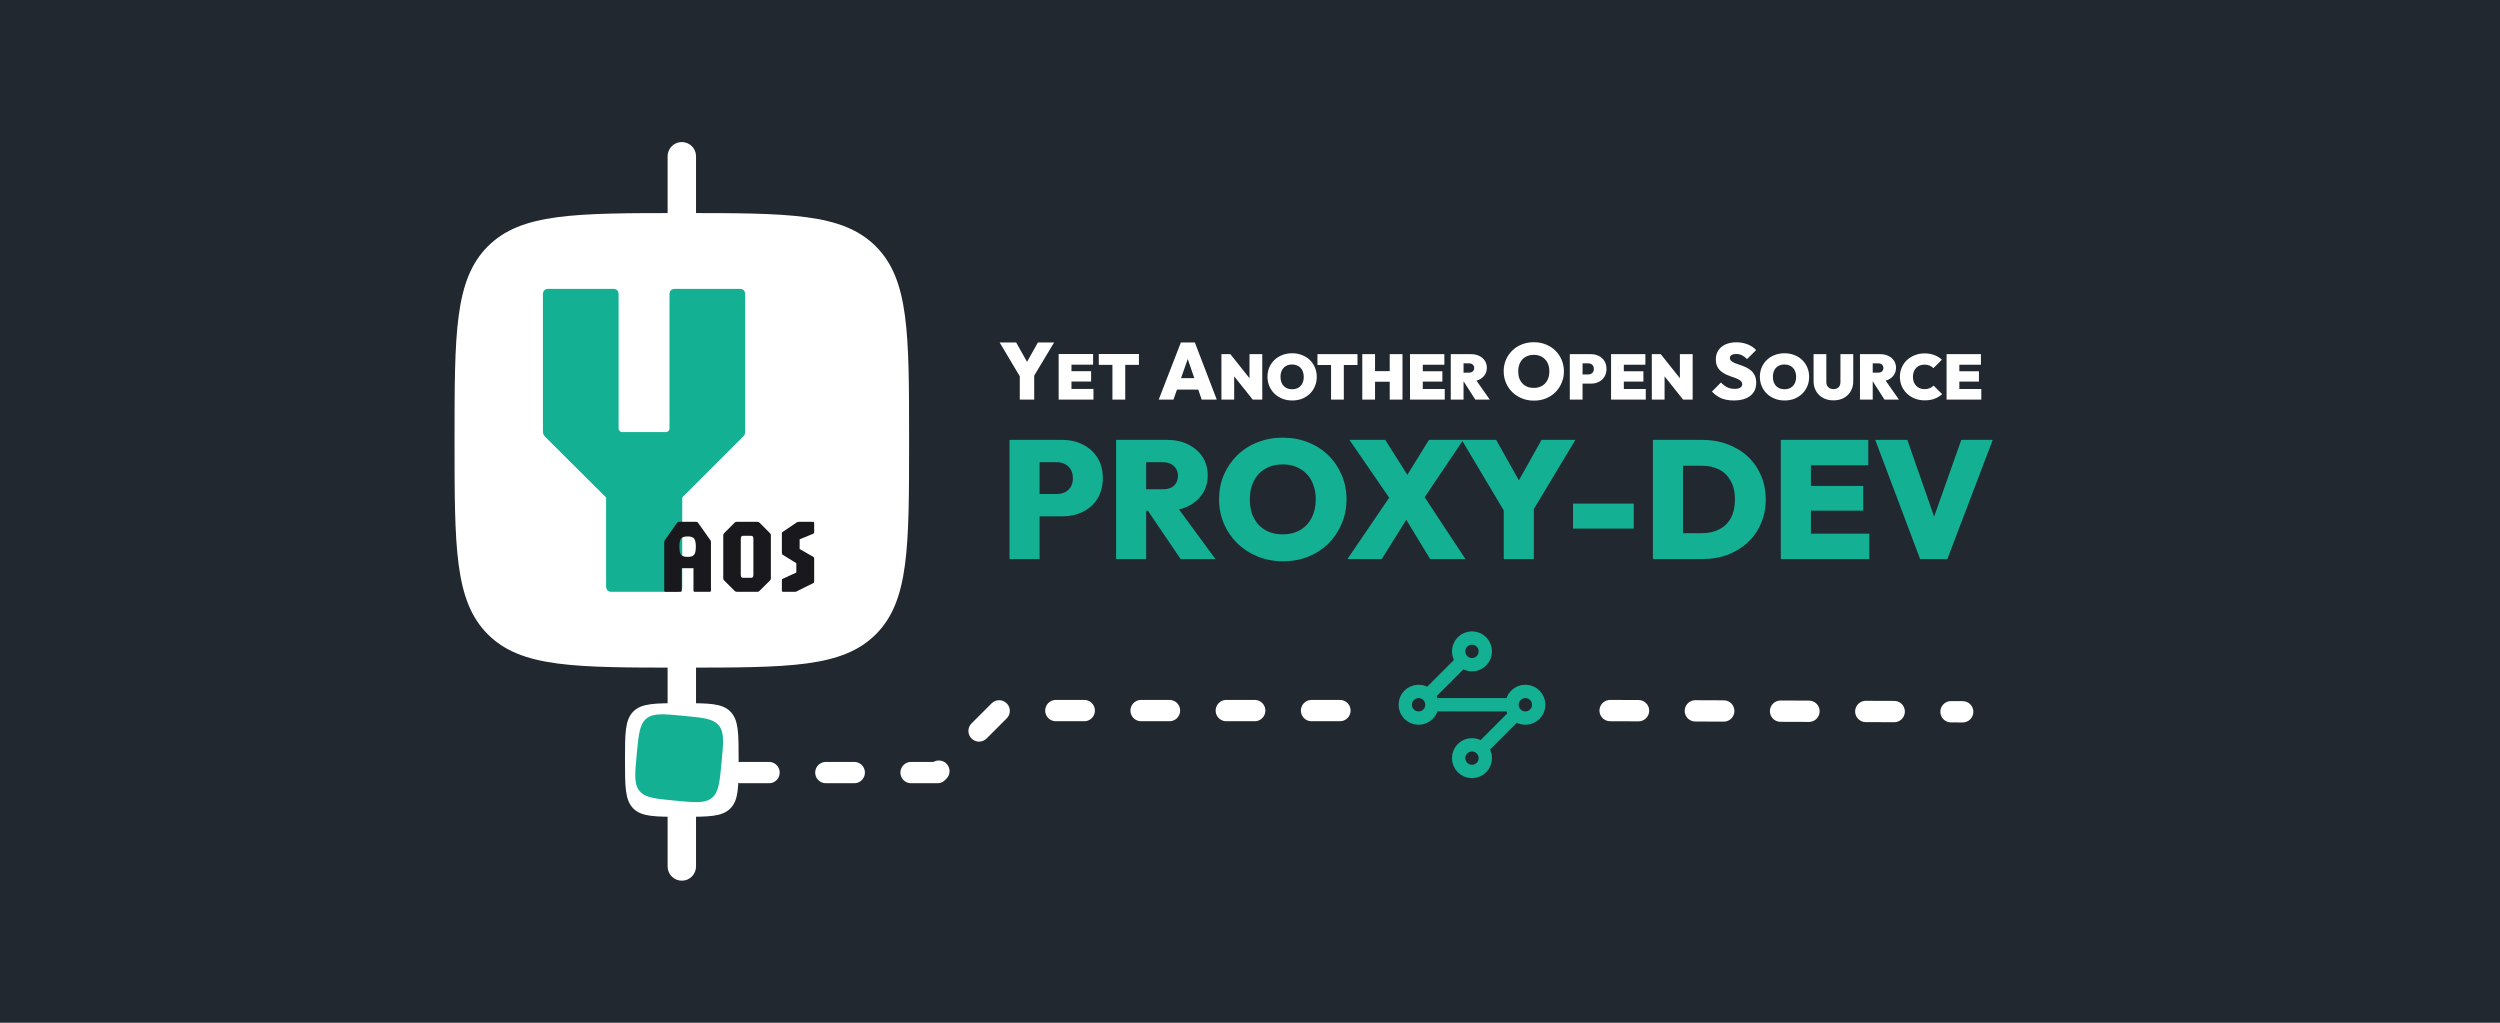
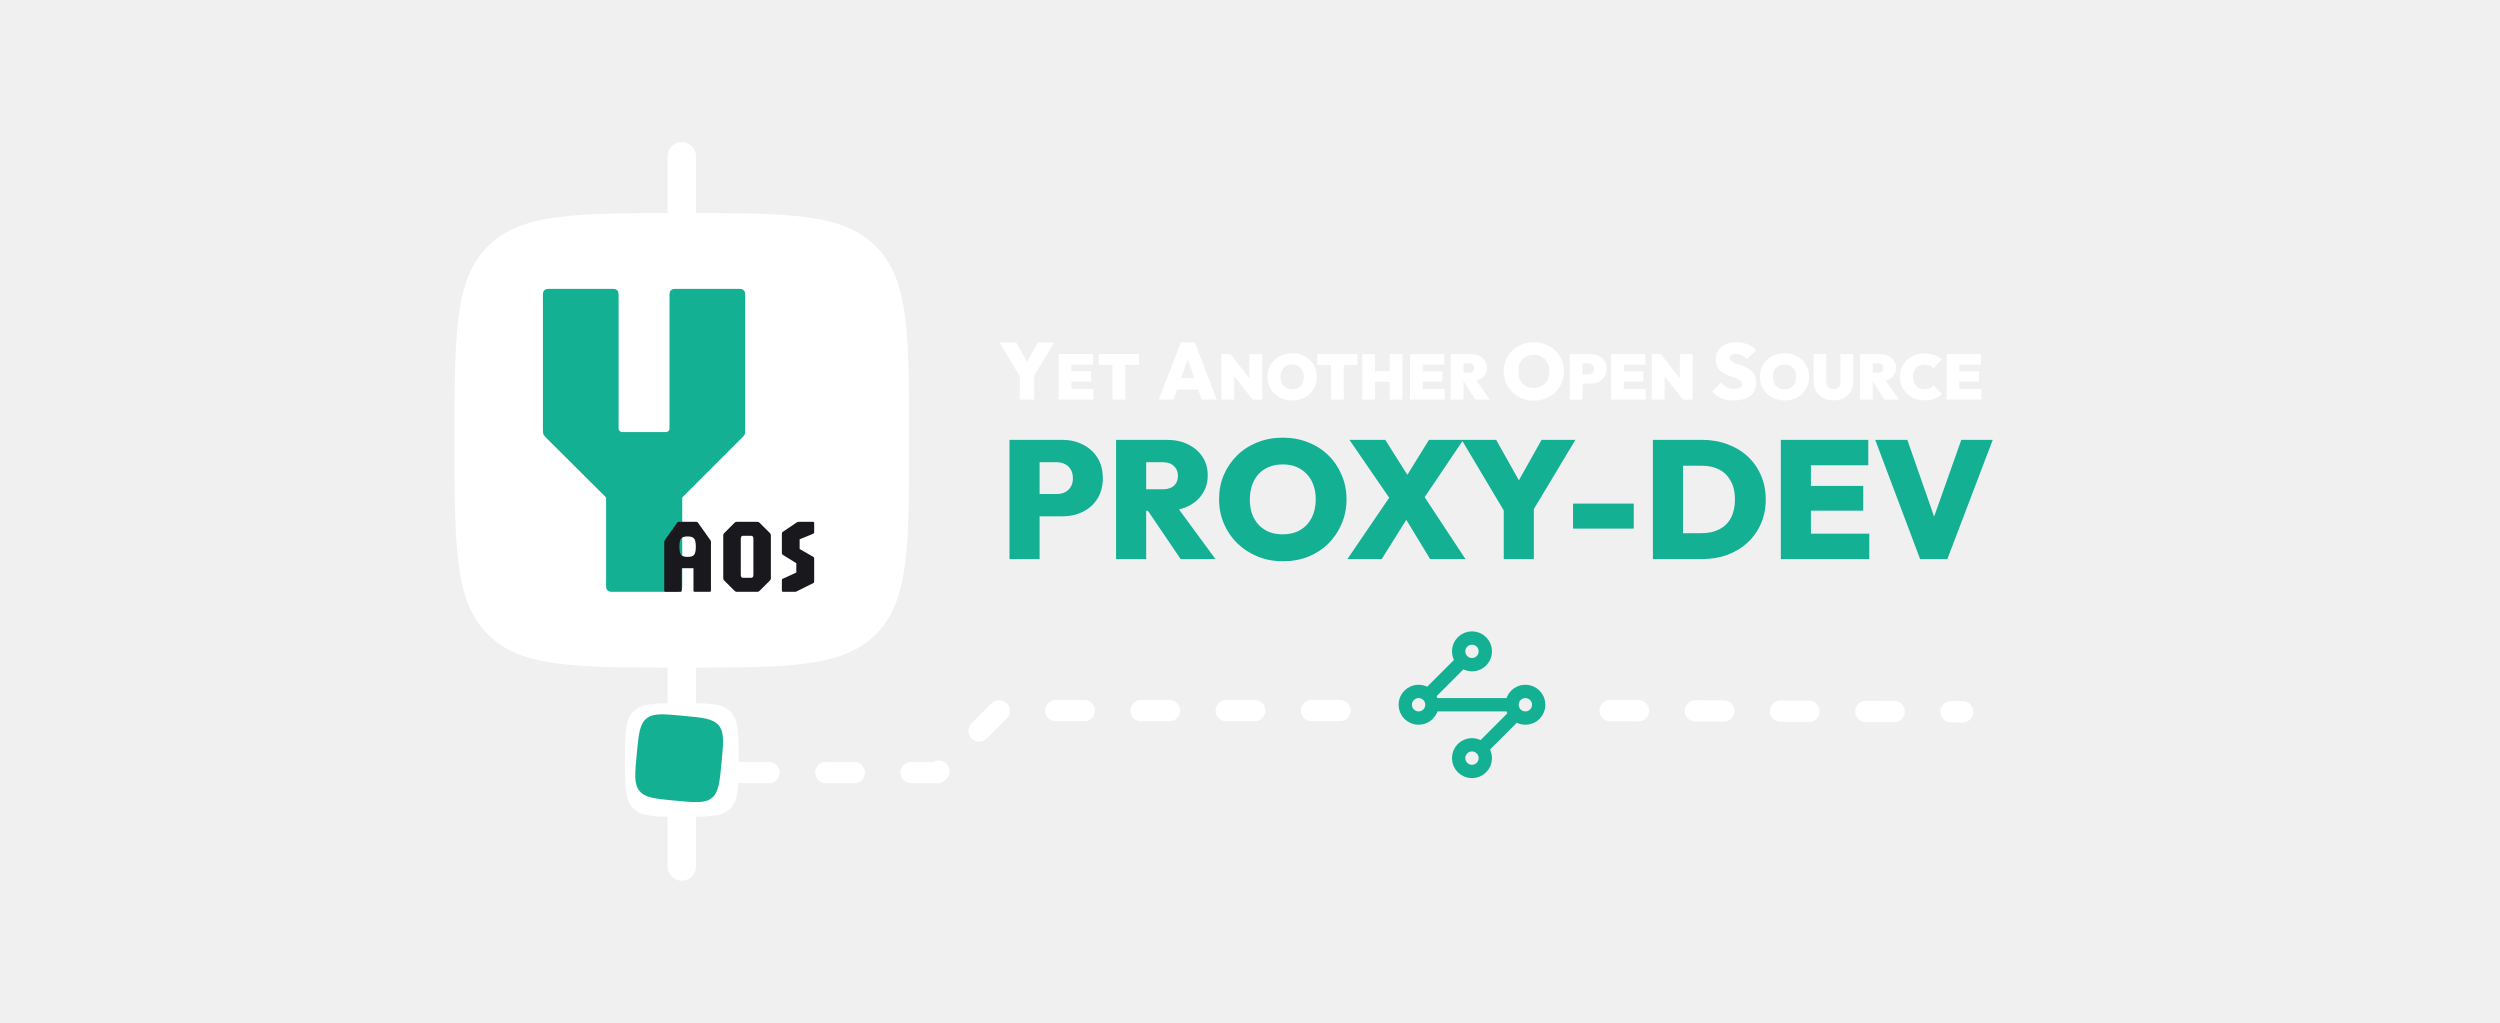
<svg xmlns="http://www.w3.org/2000/svg" width="2816" height="1152" viewBox="0 0 2816 1152" fill="none">
-   <rect width="2816" height="1152" fill="#212830" />
  <path d="M1509.31 800.396H1125.78L1055.94 870.231H770.383" stroke="white" stroke-width="24" stroke-linecap="round" stroke-linejoin="round" stroke-dasharray="32 64" />
  <path d="M512 496C512 375.32 512 314.981 549.49 277.49C586.981 240 647.32 240 768 240V240C888.68 240 949.019 240 986.51 277.49C1024 314.981 1024 375.32 1024 496V496C1024 616.68 1024 677.019 986.51 714.51C949.019 752 888.68 752 768 752V752C647.32 752 586.981 752 549.49 714.51C512 677.019 512 616.68 512 496V496Z" fill="white" />
  <path d="M704 856.061C704 825.891 704 810.806 713.373 801.433C722.745 792.061 737.83 792.061 768 792.061V792.061C798.17 792.061 813.255 792.061 822.627 801.433C832 810.806 832 825.891 832 856.061V856.061C832 886.23 832 901.315 822.627 910.688C813.255 920.061 798.17 920.061 768 920.061V920.061C737.83 920.061 722.745 920.061 713.373 910.688C704 901.315 704 886.23 704 856.061V856.061Z" fill="white" />
  <path d="M752 976L752 176C752 167.163 759.163 160 768 160C776.837 160 784 167.163 784 176L784 976C784 984.837 776.837 992 768 992C759.163 992 752 984.837 752 976Z" fill="white" />
  <path d="M689.105 666.624C684.838 666.624 682.705 664.491 682.705 660.224V560.384L614.097 492.032C612.902 490.667 612.134 489.472 611.793 488.448C611.622 487.253 611.537 485.888 611.537 484.352V331.776C611.537 327.509 613.67 325.376 617.937 325.376H690.385C694.651 325.376 696.785 327.509 696.785 331.776V482.656C696.785 484.865 698.575 486.656 700.785 486.656H750.129C752.338 486.656 754.129 484.865 754.129 482.656V331.776C754.129 327.509 756.262 325.376 760.529 325.376H832.977C837.243 325.376 839.377 327.509 839.377 331.776V484.352C839.377 485.888 839.291 487.253 839.121 488.448C838.95 489.472 838.182 490.667 836.817 492.032L768.465 560.384V660.224C768.465 664.491 766.331 666.624 762.065 666.624H689.105Z" fill="#13B093" />
  <path d="M882.186 666.623C881.2 666.623 880.708 666.13 880.708 665.145V654.025C880.708 653.513 880.727 653.099 880.767 652.783C880.846 652.468 881.082 652.212 881.476 652.015L896.972 644.917V634.389L881.713 624.926C881.043 624.532 880.708 623.94 880.708 623.152V601.446C880.708 600.815 880.747 600.361 880.826 600.085C880.905 599.77 881.2 599.435 881.713 599.08L897.268 588.552C897.662 588.316 898.017 588.138 898.333 588.02C898.688 587.862 899.121 587.783 899.634 587.783H915.603C916.589 587.783 917.082 588.276 917.082 589.262V599.316C917.082 600.184 916.786 600.775 916.194 601.091L900.698 607.478V618.42L916.194 627.292C916.786 627.568 917.082 628.199 917.082 629.185V654.913C917.082 655.228 917.022 655.563 916.904 655.918C916.825 656.273 916.628 656.529 916.313 656.687L897.741 665.914C897.505 666.032 897.209 666.19 896.854 666.387C896.539 666.544 896.223 666.623 895.908 666.623H882.186Z" fill="#19191D" />
  <path d="M829.874 666.623C828.967 666.623 828.178 666.288 827.508 665.618L815.679 653.789C815.009 653.158 814.673 652.369 814.673 651.423V602.924C814.673 602.017 815.009 601.229 815.679 600.558L827.508 588.73C828.178 588.099 828.967 587.783 829.874 587.783H853.118C854.064 587.783 854.852 588.099 855.483 588.73L867.312 600.558C867.983 601.229 868.318 602.017 868.318 602.924V651.423C868.318 652.369 867.983 653.158 867.312 653.789L855.483 665.618C854.852 666.288 854.064 666.623 853.118 666.623H829.874ZM836.853 650.832H846.138C847.794 650.832 848.623 649.728 848.623 647.52V606.887C848.623 604.639 847.794 603.516 846.138 603.516H836.853C835.236 603.516 834.428 604.639 834.428 606.887V647.52C834.428 649.728 835.236 650.832 836.853 650.832Z" fill="#19191D" />
  <path d="M749.662 666.623C748.676 666.623 748.183 666.13 748.183 665.145V610.317C748.183 609.805 748.38 609.213 748.775 608.543L762.792 588.67C763.226 588.079 763.857 587.783 764.685 587.783H784.262C785.129 587.783 785.76 588.079 786.154 588.67L800.231 608.543C800.625 609.095 800.822 609.687 800.822 610.317V665.145C800.822 666.13 800.329 666.623 799.344 666.623H782.606C781.62 666.623 781.127 666.13 781.127 665.145V640.008H767.938V665.145C767.938 666.13 767.445 666.623 766.459 666.623H749.662ZM774.503 627.292C778.13 627.292 780.575 626.503 781.837 624.926C783.138 623.31 783.789 620.254 783.789 615.759C783.789 611.264 783.138 608.228 781.837 606.65C780.575 605.034 778.13 604.225 774.503 604.225C770.915 604.225 768.47 605.034 767.169 606.65C765.907 608.228 765.276 611.264 765.276 615.759C765.276 620.254 765.907 623.31 767.169 624.926C768.47 626.503 770.915 627.292 774.503 627.292Z" fill="#19191D" />
  <path d="M717.214 849.535C719.347 827.009 720.414 815.745 728.074 809.41C735.735 803.074 746.999 804.141 769.525 806.274V806.274C792.052 808.408 803.315 809.474 809.651 817.135C815.986 824.796 814.919 836.059 812.786 858.586V858.586C810.653 881.112 809.586 892.376 801.925 898.711C794.265 905.047 783.001 903.98 760.475 901.847V901.847C737.948 899.713 726.685 898.647 720.349 890.986C714.014 883.325 715.08 872.062 717.214 849.535V849.535Z" fill="#13B093" />
  <path d="M1150.59 427.033L1125.98 385.718H1144.59L1163.39 419.224H1150.32L1169.11 385.718H1187.36L1162.57 427.033H1150.59ZM1148.68 450.097V420.404H1164.93V450.097H1148.68ZM1192.46 450.097V398.758H1206.89V450.097H1192.46ZM1204.15 450.097V438.127H1231.69V450.097H1204.15ZM1204.15 429.763V418.082H1229.02V429.763H1204.15ZM1204.15 410.728V398.758H1231.26V410.728H1204.15ZM1253.04 450.097V398.758H1267.46V450.097H1253.04ZM1237.68 411.016V398.758H1282.89V411.016H1237.68ZM1305.18 450.097L1330.15 385.718H1345.86L1370.56 450.097H1353.58L1334.97 395.979H1340.87L1321.8 450.097H1305.18ZM1320.35 438.837V425.943H1355.85V438.837H1320.35ZM1375.82 450.097V398.915H1385.88L1390.19 409.697V450.097H1375.82ZM1411.04 450.097L1381.35 412.788L1385.88 398.915L1415.57 436.223L1411.04 450.097ZM1411.04 450.097L1407.45 438.739V398.915H1421.82V450.097H1411.04ZM1455.6 451.103C1451.57 451.103 1447.86 450.432 1444.45 449.09C1441.1 447.748 1438.15 445.879 1435.61 443.483C1433.12 441.087 1431.18 438.26 1429.79 435.001C1428.4 431.742 1427.7 428.22 1427.7 424.434C1427.7 420.6 1428.38 417.078 1429.72 413.867C1431.11 410.656 1433.05 407.852 1435.54 405.456C1438.03 403.06 1440.96 401.215 1444.31 399.921C1447.71 398.579 1451.43 397.908 1455.45 397.908C1459.48 397.908 1463.17 398.579 1466.52 399.921C1469.93 401.215 1472.87 403.06 1475.36 405.456C1477.86 407.852 1479.77 410.68 1481.12 413.939C1482.5 417.149 1483.2 420.672 1483.2 424.506C1483.2 428.292 1482.5 431.814 1481.12 435.073C1479.77 438.284 1477.86 441.111 1475.36 443.555C1472.87 445.951 1469.95 447.82 1466.59 449.162C1463.24 450.456 1459.57 451.103 1455.6 451.103ZM1455.45 438.451C1458.14 438.451 1460.46 437.876 1462.43 436.726C1464.39 435.576 1465.9 433.947 1466.95 431.838C1468.01 429.729 1468.54 427.261 1468.54 424.434C1468.54 422.325 1468.22 420.432 1467.6 418.755C1467.03 417.03 1466.16 415.568 1465.01 414.37C1463.86 413.124 1462.47 412.189 1460.84 411.566C1459.26 410.895 1457.47 410.56 1455.45 410.56C1452.77 410.56 1450.44 411.135 1448.48 412.285C1446.51 413.387 1445.01 414.993 1443.95 417.101C1442.9 419.162 1442.37 421.606 1442.37 424.434C1442.37 426.59 1442.66 428.531 1443.23 430.256C1443.85 431.982 1444.74 433.467 1445.89 434.713C1447.04 435.911 1448.41 436.846 1449.99 437.517C1451.62 438.14 1453.44 438.451 1455.45 438.451ZM1499.3 450.097V398.915H1513.68V450.097H1499.3ZM1483.99 411.135V398.915H1529.07V411.135H1483.99ZM1534.47 450.097V398.915H1548.85V450.097H1534.47ZM1565.38 450.097V398.915H1579.76V450.097H1565.38ZM1542.31 429.969V418.036H1570.99V429.969H1542.31ZM1588.24 450.097V398.915H1602.62V450.097H1588.24ZM1599.89 450.097V438.164H1627.35V450.097H1599.89ZM1599.89 429.825V418.18H1624.69V429.825H1599.89ZM1599.89 410.847V398.915H1626.92V410.847H1599.89ZM1645.8 429.681V419.761H1654.5C1656.46 419.761 1657.95 419.282 1658.95 418.324C1660.01 417.365 1660.54 416.095 1660.54 414.514C1660.54 412.932 1660.01 411.662 1658.95 410.704C1657.95 409.745 1656.46 409.266 1654.5 409.266H1645.8V398.915H1656.8C1660.34 398.915 1663.46 399.562 1666.14 400.855C1668.83 402.149 1670.93 403.947 1672.47 406.247C1674 408.547 1674.77 411.231 1674.77 414.298C1674.77 417.365 1673.98 420.049 1672.4 422.349C1670.86 424.649 1668.71 426.447 1665.93 427.74C1663.15 429.034 1659.86 429.681 1656.08 429.681H1645.8ZM1634.15 450.097V398.915H1648.53V450.097H1634.15ZM1661.76 450.097L1647.81 428.244L1660.75 425.44L1678.08 450.097H1661.76ZM1727.86 451.26C1722.96 451.26 1718.46 450.425 1714.34 448.754C1710.22 447.083 1706.61 444.756 1703.51 441.772C1700.47 438.789 1698.08 435.298 1696.35 431.3C1694.62 427.242 1693.75 422.886 1693.75 418.232C1693.75 413.577 1694.59 409.281 1696.26 405.343C1697.99 401.345 1700.38 397.854 1703.42 394.87C1706.46 391.887 1710.04 389.589 1714.16 387.978C1718.28 386.307 1722.78 385.472 1727.68 385.472C1732.57 385.472 1737.08 386.307 1741.19 387.978C1745.31 389.589 1748.89 391.887 1751.93 394.87C1754.98 397.854 1757.33 401.345 1759.01 405.343C1760.74 409.341 1761.6 413.667 1761.6 418.321C1761.6 422.976 1760.74 427.302 1759.01 431.3C1757.33 435.298 1754.98 438.819 1751.93 441.862C1748.89 444.846 1745.31 447.173 1741.19 448.844C1737.14 450.455 1732.69 451.26 1727.86 451.26ZM1727.68 436.939C1731.26 436.939 1734.36 436.163 1736.99 434.612C1739.61 433.06 1741.64 430.882 1743.07 428.078C1744.51 425.273 1745.22 421.991 1745.22 418.232C1745.22 415.487 1744.8 412.981 1743.97 410.713C1743.19 408.446 1742.03 406.506 1740.48 404.895C1738.93 403.224 1737.08 401.941 1734.93 401.046C1732.78 400.151 1730.36 399.704 1727.68 399.704C1724.1 399.704 1720.99 400.479 1718.37 402.031C1715.74 403.523 1713.71 405.671 1712.28 408.475C1710.85 411.28 1710.13 414.532 1710.13 418.232C1710.13 421.096 1710.52 423.692 1711.3 426.019C1712.13 428.287 1713.33 430.256 1714.88 431.927C1716.43 433.538 1718.28 434.791 1720.43 435.686C1722.58 436.521 1724.99 436.939 1727.68 436.939ZM1779.86 432.126V421.775H1789.13C1790.24 421.775 1791.24 421.559 1792.15 421.128C1793.11 420.648 1793.88 419.953 1794.45 419.043C1795.03 418.084 1795.32 416.91 1795.32 415.521C1795.32 414.131 1795.03 412.981 1794.45 412.07C1793.88 411.112 1793.11 410.417 1792.15 409.986C1791.24 409.506 1790.24 409.267 1789.13 409.267H1779.86V398.916H1791.94C1795.24 398.916 1798.22 399.586 1800.85 400.928C1803.54 402.222 1805.64 404.115 1807.18 406.607C1808.76 409.051 1809.55 412.022 1809.55 415.521C1809.55 418.971 1808.76 421.942 1807.18 424.434C1805.64 426.926 1803.54 428.843 1800.85 430.185C1798.22 431.479 1795.24 432.126 1791.94 432.126H1779.86ZM1768.22 450.097V398.916H1782.59V450.097H1768.22ZM1814.69 450.097V398.916H1829.07V450.097H1814.69ZM1826.33 450.097V438.164H1853.79V450.097H1826.33ZM1826.33 429.825V418.18H1851.13V429.825H1826.33ZM1826.33 410.848V398.916H1853.36V410.848H1826.33ZM1860.6 450.097V398.916H1870.66L1874.98 409.698V450.097H1860.6ZM1895.82 450.097L1866.13 412.789L1870.66 398.916L1900.35 436.223L1895.82 450.097ZM1895.82 450.097L1892.23 438.739V398.916H1906.6V450.097H1895.82ZM1952.86 451.081C1947.55 451.081 1942.93 450.276 1938.99 448.665C1935.11 447.053 1931.56 444.517 1928.34 441.056L1938.45 430.852C1940.66 433.18 1943.02 434.97 1945.52 436.223C1948.03 437.416 1950.86 438.013 1954.03 438.013C1956.71 438.013 1958.77 437.566 1960.2 436.67C1961.69 435.716 1962.44 434.433 1962.44 432.822C1962.44 431.33 1961.9 430.107 1960.83 429.152C1959.75 428.137 1958.32 427.272 1956.53 426.556C1954.8 425.78 1952.86 425.064 1950.71 424.408C1948.63 423.692 1946.51 422.856 1944.36 421.902C1942.27 420.887 1940.33 419.664 1938.54 418.232C1936.81 416.8 1935.41 415.01 1934.33 412.861C1933.26 410.713 1932.72 408.058 1932.72 404.895C1932.72 400.837 1933.68 397.377 1935.59 394.512C1937.56 391.648 1940.27 389.44 1943.73 387.889C1947.19 386.337 1951.22 385.561 1955.82 385.561C1960.41 385.561 1964.65 386.337 1968.53 387.889C1972.4 389.44 1975.6 391.588 1978.1 394.333L1967.9 404.448C1965.99 402.538 1964.05 401.106 1962.08 400.151C1960.11 399.196 1957.96 398.719 1955.64 398.719C1953.43 398.719 1951.7 399.107 1950.45 399.883C1949.19 400.658 1948.57 401.762 1948.57 403.195C1948.57 404.627 1949.1 405.79 1950.18 406.685C1951.25 407.58 1952.65 408.386 1954.38 409.102C1956.17 409.758 1958.11 410.445 1960.2 411.161C1962.35 411.877 1964.47 412.712 1966.56 413.667C1968.65 414.622 1970.55 415.845 1972.29 417.337C1974.08 418.829 1975.51 420.708 1976.58 422.976C1977.66 425.243 1978.19 427.988 1978.19 431.211C1978.19 437.536 1975.95 442.429 1971.48 445.89C1967.06 449.351 1960.86 451.081 1952.86 451.081ZM2010.22 451.103C2006.19 451.103 2002.48 450.432 1999.07 449.09C1995.72 447.748 1992.77 445.88 1990.23 443.483C1987.74 441.087 1985.8 438.26 1984.41 435.001C1983.02 431.742 1982.33 428.22 1982.33 424.434C1982.33 420.6 1983 417.078 1984.34 413.867C1985.73 410.657 1987.67 407.853 1990.16 405.457C1992.65 403.061 1995.58 401.216 1998.93 399.922C2002.33 398.58 2006.05 397.909 2010.07 397.909C2014.1 397.909 2017.79 398.58 2021.14 399.922C2024.55 401.216 2027.49 403.061 2029.98 405.457C2032.48 407.853 2034.39 410.68 2035.74 413.939C2037.12 417.15 2037.82 420.672 2037.82 424.506C2037.82 428.292 2037.12 431.814 2035.74 435.073C2034.39 438.284 2032.48 441.111 2029.98 443.555C2027.49 445.951 2024.57 447.82 2021.21 449.162C2017.86 450.456 2014.19 451.103 2010.22 451.103ZM2010.07 438.452C2012.76 438.452 2015.08 437.876 2017.05 436.726C2019.01 435.576 2020.52 433.947 2021.57 431.838C2022.63 429.73 2023.16 427.262 2023.16 424.434C2023.16 422.326 2022.84 420.433 2022.22 418.755C2021.65 417.03 2020.78 415.569 2019.63 414.371C2018.48 413.125 2017.09 412.19 2015.46 411.567C2013.88 410.896 2012.09 410.561 2010.07 410.561C2007.39 410.561 2005.06 411.136 2003.1 412.286C2001.14 413.388 1999.63 414.994 1998.57 417.102C1997.52 419.163 1996.99 421.607 1996.99 424.434C1996.99 426.591 1997.28 428.532 1997.85 430.257C1998.48 431.982 1999.36 433.468 2000.51 434.714C2001.66 435.912 2003.03 436.846 2004.61 437.517C2006.24 438.14 2008.06 438.452 2010.07 438.452ZM2065.23 450.959C2060.73 450.959 2056.8 450.049 2053.44 448.228C2050.09 446.359 2047.48 443.795 2045.61 440.536C2043.74 437.277 2042.81 433.539 2042.81 429.322V398.916H2057.18V430.616C2057.18 432.246 2057.54 433.635 2058.26 434.785C2058.98 435.936 2059.94 436.822 2061.14 437.445C2062.38 438.02 2063.75 438.308 2065.23 438.308C2066.77 438.308 2068.11 438.02 2069.26 437.445C2070.46 436.822 2071.39 435.96 2072.06 434.857C2072.73 433.707 2073.07 432.317 2073.07 430.688V398.916H2087.52V429.394C2087.52 433.611 2086.58 437.349 2084.71 440.608C2082.89 443.819 2080.3 446.359 2076.95 448.228C2073.64 450.049 2069.74 450.959 2065.23 450.959ZM2106.7 429.682V419.762H2115.4C2117.36 419.762 2118.85 419.283 2119.86 418.324C2120.91 417.366 2121.44 416.096 2121.44 414.514C2121.44 412.933 2120.91 411.663 2119.86 410.704C2118.85 409.746 2117.36 409.267 2115.4 409.267H2106.7V398.916H2117.7C2121.24 398.916 2124.36 399.562 2127.04 400.856C2129.73 402.15 2131.84 403.947 2133.37 406.248C2134.9 408.548 2135.67 411.232 2135.67 414.299C2135.67 417.366 2134.88 420.049 2133.3 422.35C2131.76 424.65 2129.61 426.447 2126.83 427.741C2124.05 429.035 2120.77 429.682 2116.98 429.682H2106.7ZM2095.06 450.097V398.916H2109.43V450.097H2095.06ZM2122.66 450.097L2108.71 428.244L2121.65 425.441L2138.98 450.097H2122.66ZM2167.95 450.959C2164.02 450.959 2160.36 450.312 2156.96 449.018C2153.6 447.677 2150.65 445.808 2148.11 443.412C2145.57 441.015 2143.58 438.212 2142.15 435.001C2140.76 431.742 2140.06 428.22 2140.06 424.434C2140.06 420.6 2140.76 417.078 2142.15 413.867C2143.58 410.657 2145.55 407.877 2148.04 405.529C2150.58 403.181 2153.53 401.36 2156.88 400.066C2160.24 398.724 2163.88 398.053 2167.81 398.053C2171.79 398.053 2175.43 398.676 2178.74 399.922C2182.04 401.168 2184.92 402.893 2187.36 405.098L2177.8 414.73C2176.65 413.484 2175.24 412.502 2173.56 411.783C2171.93 411.064 2170.01 410.704 2167.81 410.704C2165.89 410.704 2164.12 411.016 2162.49 411.639C2160.91 412.262 2159.54 413.172 2158.39 414.371C2157.24 415.569 2156.33 417.03 2155.66 418.755C2155.04 420.433 2154.73 422.326 2154.73 424.434C2154.73 426.591 2155.04 428.532 2155.66 430.257C2156.33 431.934 2157.24 433.372 2158.39 434.57C2159.54 435.768 2160.91 436.702 2162.49 437.373C2164.12 437.996 2165.89 438.308 2167.81 438.308C2169.97 438.308 2171.88 437.972 2173.56 437.301C2175.29 436.63 2176.77 435.648 2178.02 434.354L2187.65 443.987C2185.11 446.191 2182.26 447.916 2179.1 449.162C2175.93 450.36 2172.22 450.959 2167.95 450.959ZM2192.63 450.097V398.916H2207.01V450.097H2192.63ZM2204.28 450.097V438.164H2231.74V450.097H2204.28ZM2204.28 429.825V418.18H2229.08V429.825H2204.28ZM2204.28 410.848V398.916H2231.31V410.848H2204.28Z" fill="white" />
  <path d="M1163.99 581.626V556.434H1190.51C1193.79 556.434 1196.76 555.802 1199.41 554.54C1202.19 553.151 1204.4 551.13 1206.04 548.478C1207.68 545.827 1208.51 542.543 1208.51 538.629C1208.51 534.714 1207.68 531.431 1206.04 528.779C1204.4 526.001 1202.19 523.981 1199.41 522.718C1196.76 521.329 1193.79 520.634 1190.51 520.634H1163.99V495.442H1196.38C1204.97 495.442 1212.74 497.21 1219.68 500.746C1226.63 504.155 1232.12 509.08 1236.16 515.52C1240.2 521.834 1242.22 529.537 1242.22 538.629C1242.22 547.468 1240.2 555.171 1236.16 561.737C1232.12 568.178 1226.63 573.102 1219.68 576.512C1212.74 579.921 1204.97 581.626 1196.38 581.626H1163.99ZM1137.1 629.737V495.442H1171V629.737H1137.1ZM1284.04 575.375V551.13H1309.61C1315.17 551.13 1319.4 549.804 1322.3 547.152C1325.33 544.374 1326.85 540.649 1326.85 535.977C1326.85 531.431 1325.33 527.769 1322.3 524.991C1319.4 522.087 1315.17 520.634 1309.61 520.634H1284.04V495.442H1314.35C1323.44 495.442 1331.4 497.147 1338.21 500.556C1345.16 503.966 1350.59 508.638 1354.5 514.573C1358.42 520.508 1360.38 527.453 1360.38 535.409C1360.38 543.364 1358.36 550.373 1354.31 556.434C1350.4 562.369 1344.91 567.041 1337.84 570.451C1330.76 573.734 1322.49 575.375 1313.02 575.375H1284.04ZM1257.14 629.737V495.442H1291.05V629.737H1257.14ZM1329.88 629.737L1290.86 572.155L1321.36 564.768L1369.09 629.737H1329.88ZM1445.32 632.2C1434.96 632.2 1425.43 630.432 1416.71 626.896C1408 623.36 1400.36 618.436 1393.8 612.122C1387.36 605.808 1382.3 598.421 1378.64 589.96C1374.98 581.373 1373.15 572.155 1373.15 562.306C1373.15 552.456 1374.92 543.364 1378.45 535.03C1382.12 526.569 1387.17 519.182 1393.61 512.868C1400.05 506.555 1407.62 501.693 1416.34 498.284C1425.05 494.748 1434.58 492.98 1444.94 492.98C1455.29 492.98 1464.83 494.748 1473.54 498.284C1482.25 501.693 1489.83 506.555 1496.27 512.868C1502.71 519.182 1507.7 526.569 1511.23 535.03C1514.89 543.49 1516.73 552.646 1516.73 562.495C1516.73 572.345 1514.89 581.5 1511.23 589.96C1507.7 598.421 1502.71 605.871 1496.27 612.311C1489.83 618.625 1482.25 623.55 1473.54 627.085C1464.95 630.495 1455.54 632.2 1445.32 632.2ZM1444.94 601.893C1452.51 601.893 1459.08 600.252 1464.64 596.969C1470.19 593.685 1474.49 589.076 1477.52 583.141C1480.55 577.206 1482.06 570.261 1482.06 562.306C1482.06 556.497 1481.18 551.193 1479.41 546.395C1477.77 541.596 1475.31 537.492 1472.02 534.083C1468.74 530.547 1464.83 527.832 1460.28 525.938C1455.73 524.044 1450.62 523.097 1444.94 523.097C1437.36 523.097 1430.79 524.738 1425.24 528.022C1419.68 531.179 1415.39 535.724 1412.36 541.659C1409.33 547.594 1407.81 554.477 1407.81 562.306C1407.81 568.367 1408.63 573.86 1410.27 578.785C1412.04 583.583 1414.57 587.75 1417.85 591.286C1421.13 594.696 1425.05 597.347 1429.6 599.242C1434.14 601.009 1439.26 601.893 1444.94 601.893ZM1610.92 629.737L1574.55 569.882H1571.14L1520 495.442H1560.35L1595.96 551.888H1599.37L1650.7 629.737H1610.92ZM1517.73 629.737L1566.6 557.949L1593.31 570.64L1556.37 629.737H1517.73ZM1600.12 566.852L1573.42 553.971L1609.6 495.442H1648.24L1600.12 566.852ZM1697.79 581.626L1646.46 495.442H1685.29L1724.5 565.336H1697.23L1736.44 495.442H1774.51L1722.8 581.626H1697.79ZM1693.82 629.737V567.799H1727.72V629.737H1693.82ZM1771.88 595.453V567.23H1840.26V595.453H1771.88ZM1884.75 629.737V600.567H1916.95C1924.53 600.567 1931.09 599.115 1936.65 596.211C1942.33 593.307 1946.69 589.013 1949.72 583.331C1952.75 577.522 1954.26 570.514 1954.26 562.306C1954.26 554.224 1952.69 547.405 1949.53 541.849C1946.5 536.166 1942.2 531.873 1936.65 528.969C1931.09 526.064 1924.53 524.612 1916.95 524.612H1883.23V495.442H1917.14C1927.49 495.442 1937.03 497.084 1945.74 500.367C1954.45 503.524 1962.03 508.07 1968.47 514.005C1974.91 519.94 1979.9 527.011 1983.43 535.219C1987.1 543.427 1988.93 552.519 1988.93 562.495C1988.93 572.597 1987.1 581.752 1983.43 589.96C1979.9 598.168 1974.91 605.24 1968.47 611.175C1962.03 617.11 1954.45 621.719 1945.74 625.002C1937.15 628.159 1927.75 629.737 1917.52 629.737H1884.75ZM1861.83 629.737V495.442H1895.73V629.737H1861.83ZM2005.92 629.737V495.442H2039.83V629.737H2005.92ZM2032.82 629.737V601.136H2105.56V629.737H2032.82ZM2032.82 575.186V547.342H2098.74V575.186H2032.82ZM2032.82 524.044V495.442H2104.42V524.044H2032.82ZM2162.81 629.737L2112.24 495.442H2148.42L2186.3 603.977H2170.77L2209.22 495.442H2244.64L2193.5 629.737H2162.81Z" fill="#13B093" />
  <path d="M1813.63 800.396L2210.76 801.767" stroke="white" stroke-width="24" stroke-linecap="round" stroke-linejoin="round" stroke-dasharray="32 64" />
  <path d="M1647.41 744.324L1608.54 783.198M1707.54 804.455L1668.67 843.329M1612.94 793.826H1703.14M1612.94 793.826C1612.94 802.129 1606.21 808.859 1597.91 808.859C1589.61 808.859 1582.88 802.129 1582.88 793.826C1582.88 785.524 1589.61 778.794 1597.91 778.794C1606.21 778.794 1612.94 785.524 1612.94 793.826ZM1703.14 793.826C1703.14 802.129 1709.87 808.859 1718.17 808.859C1726.47 808.859 1733.2 802.129 1733.2 793.826C1733.2 785.524 1726.47 778.794 1718.17 778.794C1709.87 778.794 1703.14 785.524 1703.14 793.826ZM1673.07 853.957C1673.07 862.259 1666.34 868.99 1658.04 868.99C1649.74 868.99 1643.01 862.259 1643.01 853.957C1643.01 845.655 1649.74 838.924 1658.04 838.924C1666.34 838.924 1673.07 845.655 1673.07 853.957ZM1673.07 733.696C1673.07 741.998 1666.34 748.728 1658.04 748.728C1649.74 748.728 1643.01 741.998 1643.01 733.696C1643.01 725.393 1649.74 718.663 1658.04 718.663C1666.34 718.663 1673.07 725.393 1673.07 733.696Z" stroke="#13B093" stroke-width="15.033" stroke-linecap="round" stroke-linejoin="round" />
</svg>
